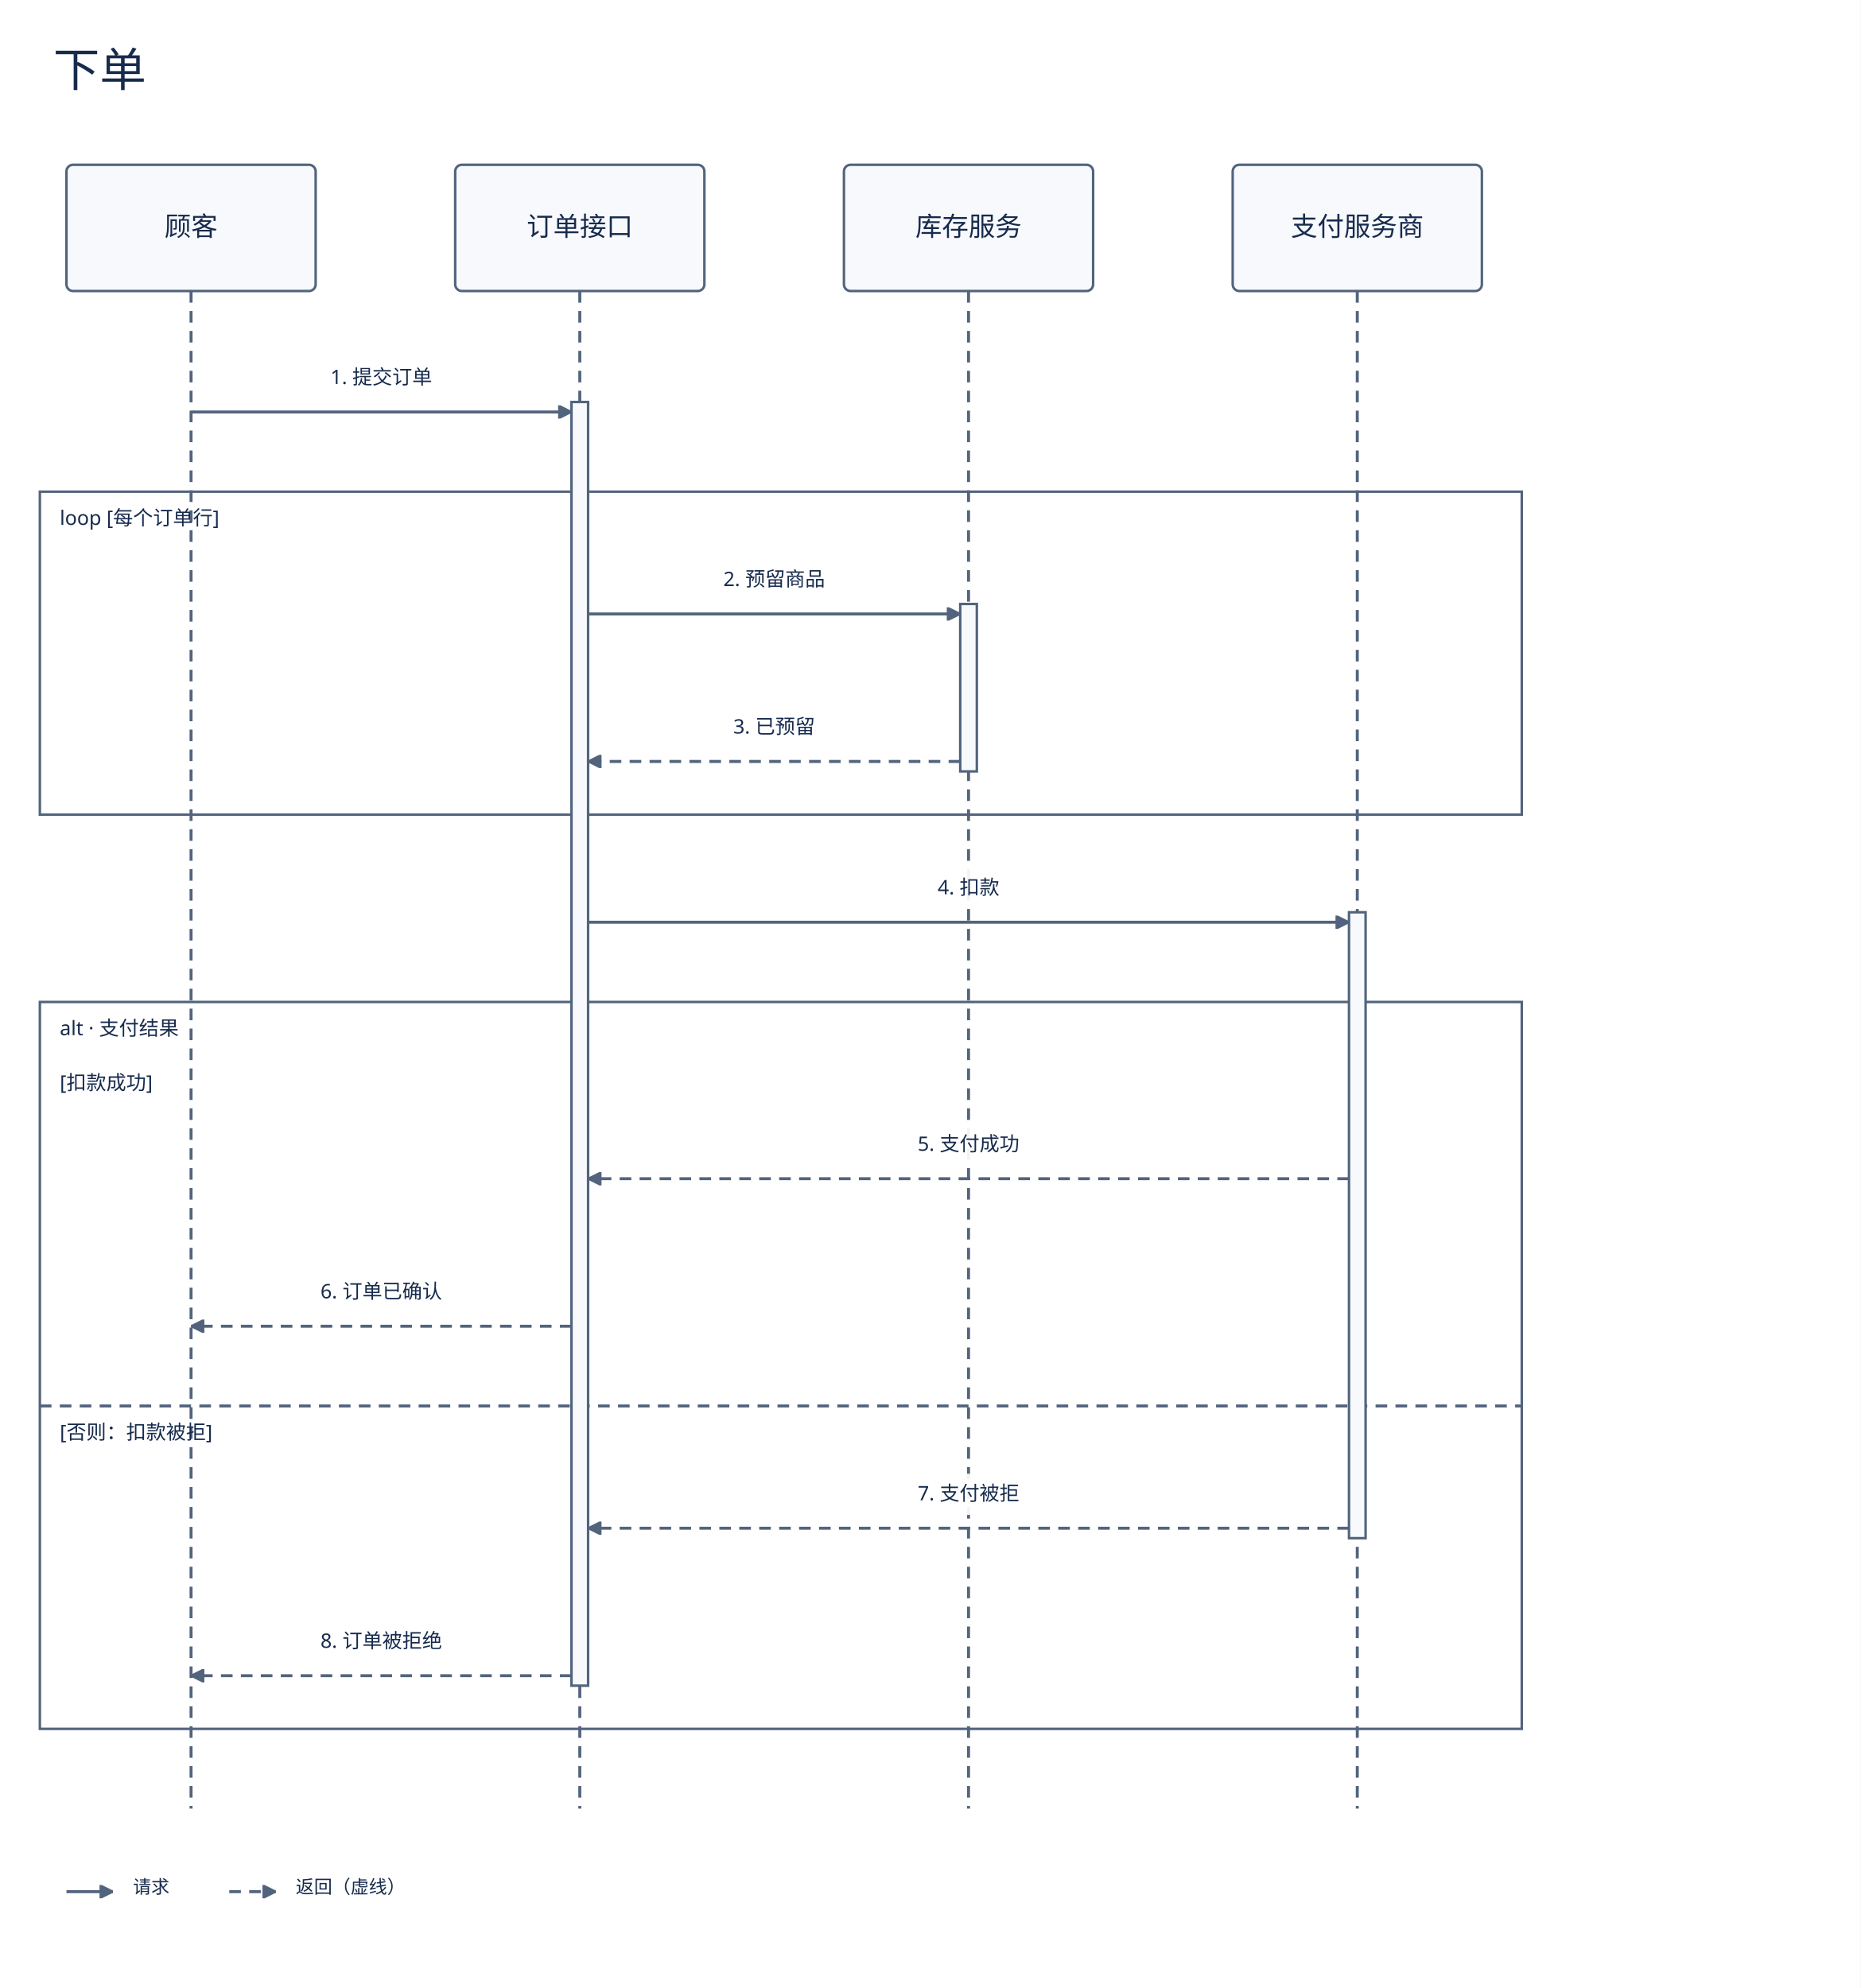
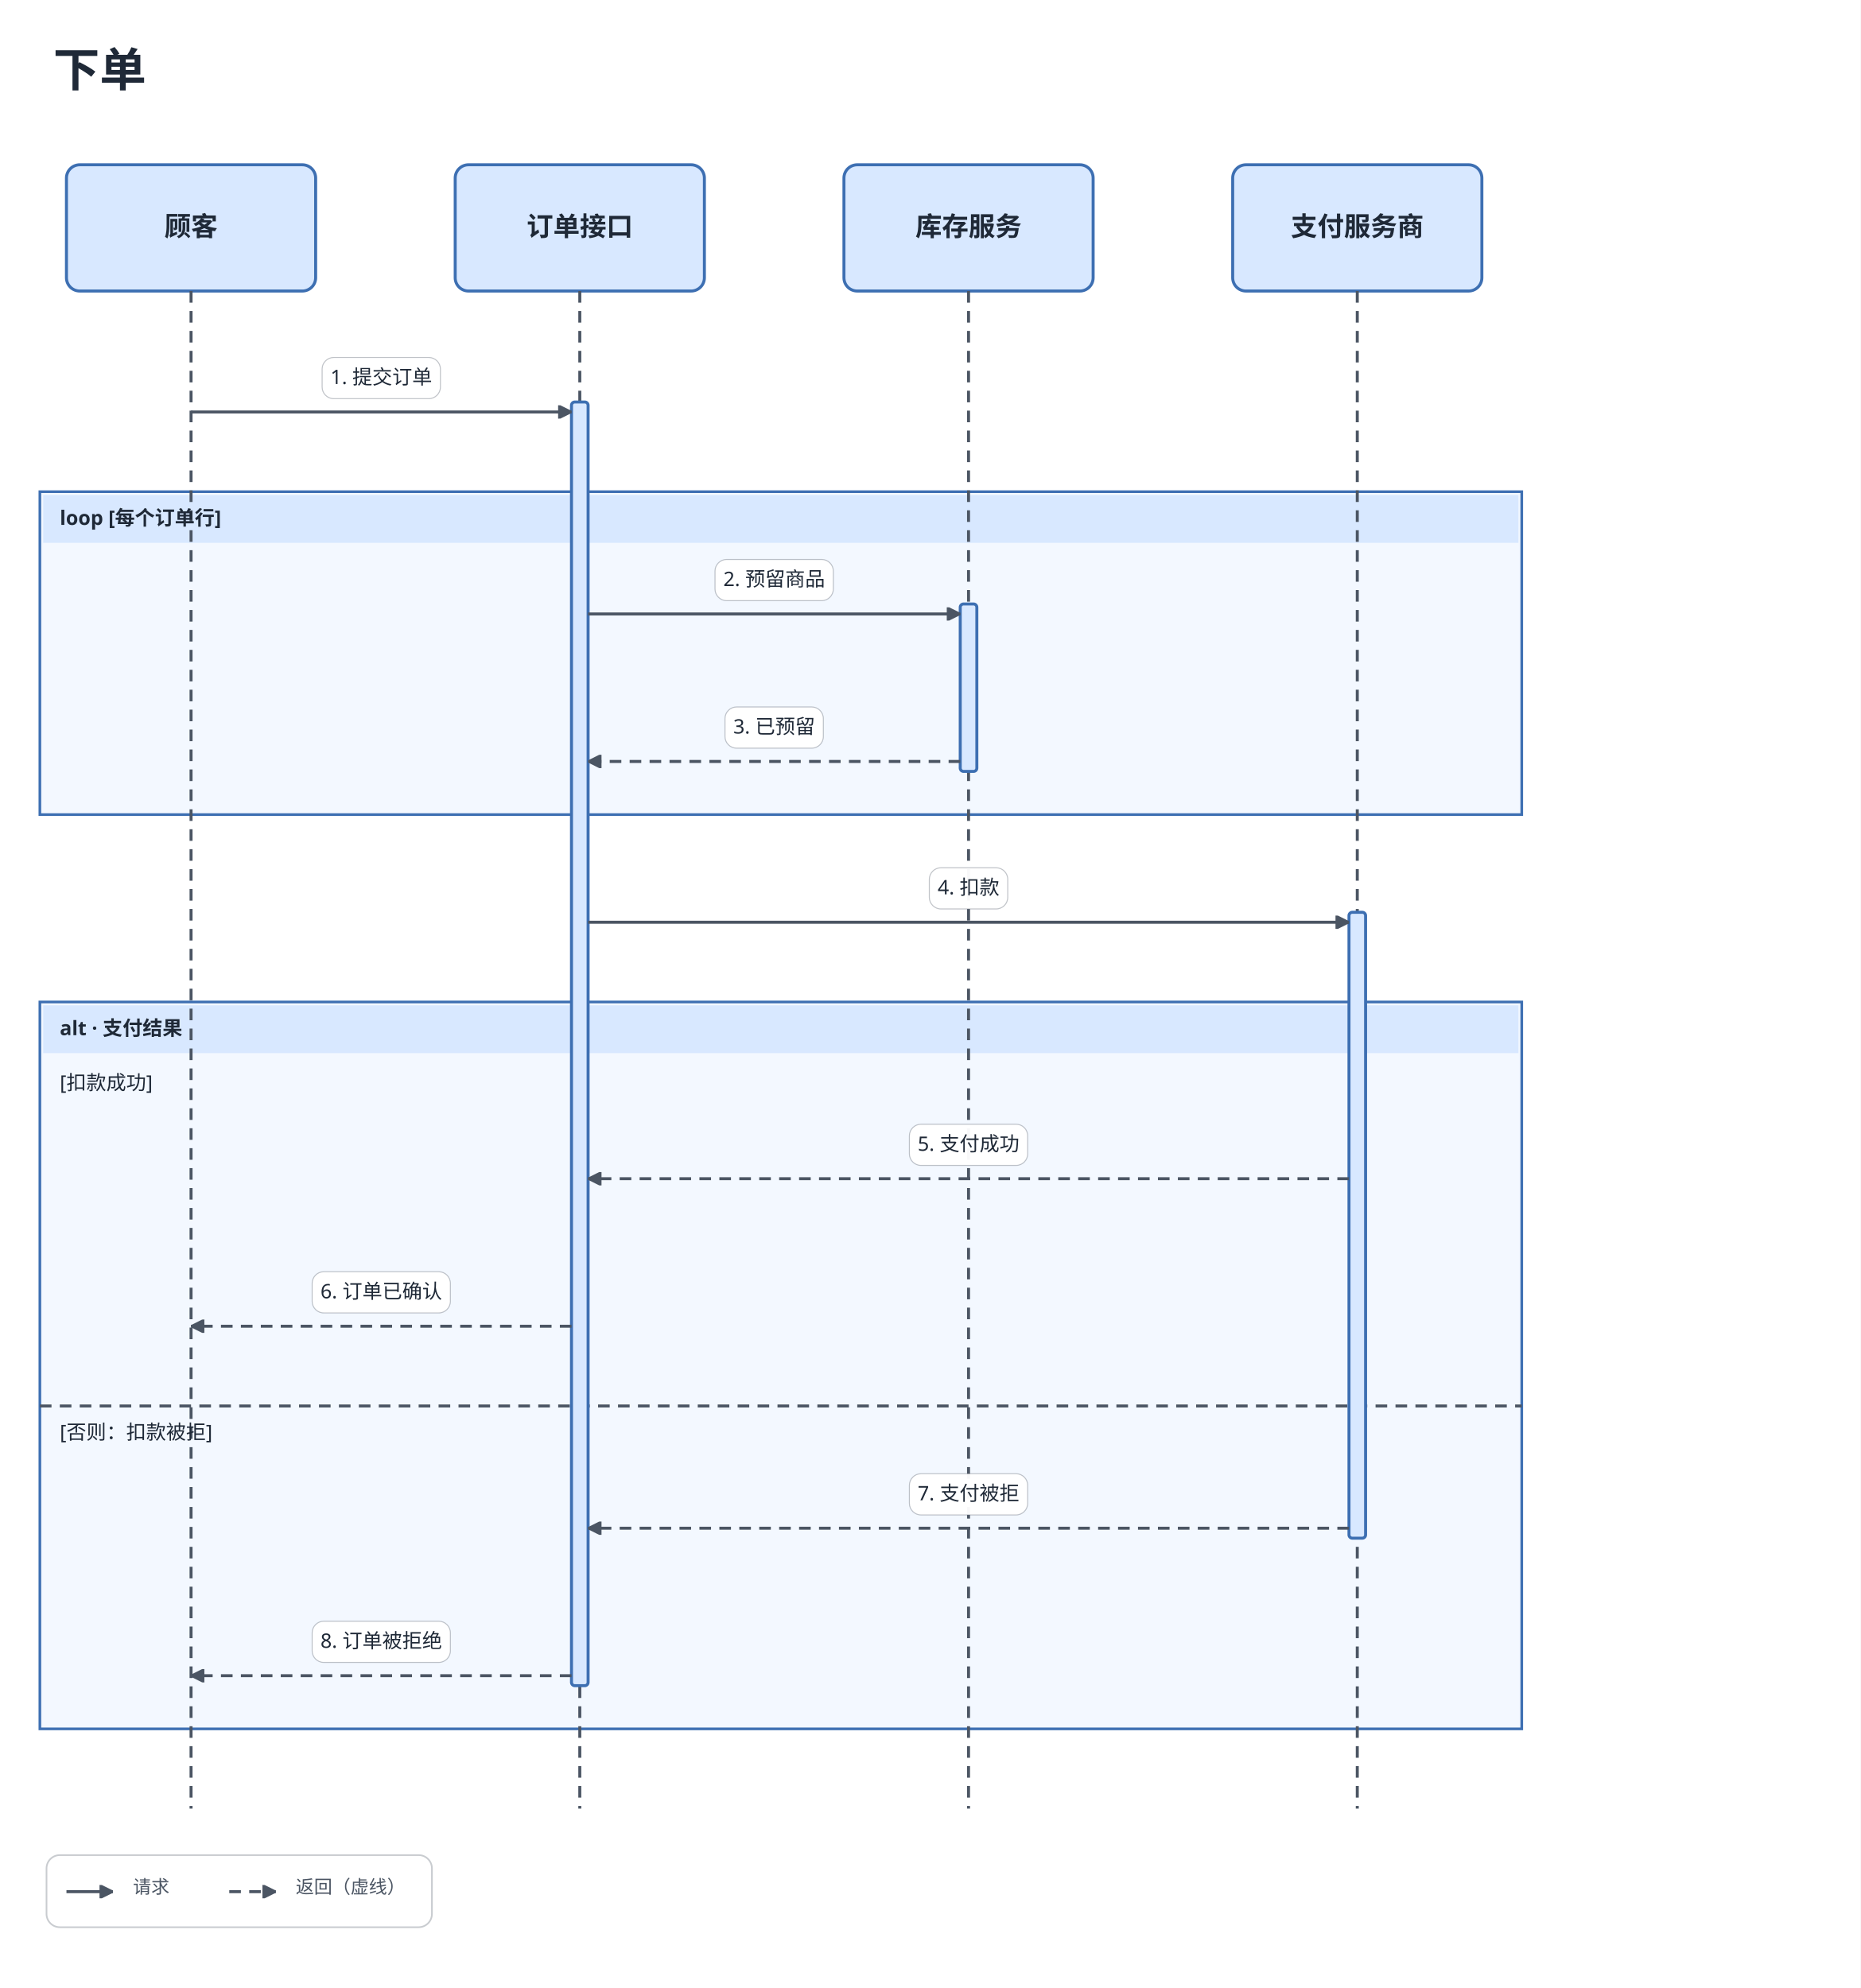
<svg xmlns="http://www.w3.org/2000/svg" viewBox="0 0 1120 1196.8" width="1120" height="1196.8" lang="zh" role="img" aria-labelledby="e1-zh-document-title e1-zh-document-desc" data-archatlas="0.1" data-measured-with="pillow">
  <defs>
    <marker id="e1-zh-marker-peer-arrow" viewBox="0 0 10 10" refX="10" refY="5" markerWidth="8" markerHeight="8" markerUnits="userSpaceOnUse" orient="auto-start-reverse">
-       <path d="M 0 0 L 10 5 L 0 10 Z" fill="#52647d" stroke="#52647d" stroke-width="1.5" />
+       <path d="M 0 0 L 10 5 L 0 10 Z" fill="#4B5563" stroke="#4B5563" stroke-width="1.5" />
    </marker>
    <marker id="e1-zh-marker-peer-circle" viewBox="0 0 10 10" refX="5" refY="5" markerWidth="8" markerHeight="8" markerUnits="userSpaceOnUse">
-       <circle cx="5" cy="5" r="3.5" fill="#ffffff" stroke="#52647d" stroke-width="1.5" />
+       <circle cx="5" cy="5" r="3.5" fill="#ffffff" stroke="#4B5563" stroke-width="1.5" />
    </marker>
  </defs>
  <rect width="1120" height="1196.8" fill="#ffffff" data-role="canvas" />
-   <rect id="e1-zh-shape-group-loop1" data-id="loop1" data-role="group" data-parent="" data-kind="frame" fill="#ffffff" stroke="#52647d" stroke-width="1.5" data-box="24 296 892 194.4" x="24" y="296" width="892" height="194.4" rx="0" />
-   <rect id="e1-zh-shape-group-alt1" data-id="alt1" data-role="group" data-parent="" data-kind="frame" fill="#ffffff" stroke="#52647d" stroke-width="1.5" data-box="24 603.2 892 437.6" x="24" y="603.2" width="892" height="437.6" rx="0" />
-   <rect id="e1-zh-shape-node-cust" data-id="cust" data-role="node" data-parent="" data-kind="lifeline" fill="#f7f9fc" stroke="#52647d" stroke-width="1.5" data-box="40 99.2 150 76" x="40" y="99.2" width="150" height="76" rx="4" />
-   <rect id="e1-zh-shape-node-api" data-id="api" data-role="node" data-parent="" data-kind="lifeline" fill="#f7f9fc" stroke="#52647d" stroke-width="1.5" data-box="274 99.2 150 76" x="274" y="99.2" width="150" height="76" rx="4" />
-   <rect id="e1-zh-shape-node-inv" data-id="inv" data-role="node" data-parent="" data-kind="lifeline" fill="#f7f9fc" stroke="#52647d" stroke-width="1.5" data-box="508 99.2 150 76" x="508" y="99.2" width="150" height="76" rx="4" />
-   <rect id="e1-zh-shape-node-pay" data-id="pay" data-role="node" data-parent="" data-kind="lifeline" fill="#f7f9fc" stroke="#52647d" stroke-width="1.5" data-box="742 99.2 150 76" x="742" y="99.2" width="150" height="76" rx="4" />
-   <polyline id="e1-zh-edge-cust-lifeline" data-id="cust-lifeline" data-role="edge" data-from="cust" data-to="cust" data-kind="lifeline" points="115,175.2 115,1088.8" fill="none" stroke="#52647d" stroke-width="1.8" stroke-linejoin="round" stroke-dasharray="7 5" />
-   <polyline id="e1-zh-edge-api-lifeline" data-id="api-lifeline" data-role="edge" data-from="api" data-to="api" data-kind="lifeline" points="349,175.2 349,1088.8" fill="none" stroke="#52647d" stroke-width="1.8" stroke-linejoin="round" stroke-dasharray="7 5" />
-   <polyline id="e1-zh-edge-inv-lifeline" data-id="inv-lifeline" data-role="edge" data-from="inv" data-to="inv" data-kind="lifeline" points="583,175.2 583,1088.8" fill="none" stroke="#52647d" stroke-width="1.8" stroke-linejoin="round" stroke-dasharray="7 5" />
-   <polyline id="e1-zh-edge-pay-lifeline" data-id="pay-lifeline" data-role="edge" data-from="pay" data-to="pay" data-kind="lifeline" points="817,175.2 817,1088.8" fill="none" stroke="#52647d" stroke-width="1.8" stroke-linejoin="round" stroke-dasharray="7 5" />
-   <polyline id="e1-zh-edge-alt1-guard-2-separator" data-id="alt1-guard-2-separator" data-role="frame-separator" data-from="" data-to="" data-kind="frame-separator" points="24,846.4 916,846.4" fill="none" stroke="#52647d" stroke-width="1.8" stroke-linejoin="round" stroke-dasharray="7 5" />
-   <rect id="e1-zh-shape-activation-__activation-1" data-id="__activation-1" data-role="activation" data-parent="api" data-kind="component" fill="#f7f9fc" stroke="#52647d" stroke-width="1.5" data-box="344 242 10 772.8" x="344" y="242" width="10" height="772.8" rx="0" />
-   <rect id="e1-zh-shape-activation-__activation-2" data-id="__activation-2" data-role="activation" data-parent="inv" data-kind="component" fill="#f7f9fc" stroke="#52647d" stroke-width="1.5" data-box="578 363.6 10 100.8" x="578" y="363.6" width="10" height="100.8" rx="0" />
-   <rect id="e1-zh-shape-activation-__activation-3" data-id="__activation-3" data-role="activation" data-parent="pay" data-kind="component" fill="#f7f9fc" stroke="#52647d" stroke-width="1.5" data-box="812 549.2 10 376.8" x="812" y="549.2" width="10" height="376.8" rx="0" />
-   <polyline id="e1-zh-edge-edge-1" data-id="edge-1" data-role="edge" data-from="cust" data-to="api" data-kind="call" points="115,248 344,248" fill="none" stroke="#52647d" stroke-width="1.8" stroke-linejoin="round" marker-end="url(#e1-zh-marker-peer-arrow)" />
-   <polyline id="e1-zh-edge-edge-2" data-id="edge-2" data-role="edge" data-from="api" data-to="inv" data-kind="call" points="354,369.6 578,369.6" fill="none" stroke="#52647d" stroke-width="1.8" stroke-linejoin="round" marker-end="url(#e1-zh-marker-peer-arrow)" />
-   <polyline id="e1-zh-edge-edge-3" data-id="edge-3" data-role="edge" data-from="inv" data-to="api" data-kind="call" points="578,458.4 354,458.4" fill="none" stroke="#52647d" stroke-width="1.8" stroke-linejoin="round" marker-end="url(#e1-zh-marker-peer-arrow)" stroke-dasharray="7 5" />
-   <polyline id="e1-zh-edge-edge-4" data-id="edge-4" data-role="edge" data-from="api" data-to="pay" data-kind="call" points="354,555.2 812,555.2" fill="none" stroke="#52647d" stroke-width="1.8" stroke-linejoin="round" marker-end="url(#e1-zh-marker-peer-arrow)" />
-   <polyline id="e1-zh-edge-edge-5" data-id="edge-5" data-role="edge" data-from="pay" data-to="api" data-kind="call" points="812,709.6 354,709.6" fill="none" stroke="#52647d" stroke-width="1.8" stroke-linejoin="round" marker-end="url(#e1-zh-marker-peer-arrow)" stroke-dasharray="7 5" />
-   <polyline id="e1-zh-edge-edge-6" data-id="edge-6" data-role="edge" data-from="api" data-to="cust" data-kind="call" points="344,798.4 115,798.4" fill="none" stroke="#52647d" stroke-width="1.8" stroke-linejoin="round" marker-end="url(#e1-zh-marker-peer-arrow)" stroke-dasharray="7 5" />
-   <polyline id="e1-zh-edge-edge-7" data-id="edge-7" data-role="edge" data-from="pay" data-to="api" data-kind="call" points="812,920 354,920" fill="none" stroke="#52647d" stroke-width="1.8" stroke-linejoin="round" marker-end="url(#e1-zh-marker-peer-arrow)" stroke-dasharray="7 5" />
-   <polyline id="e1-zh-edge-edge-8" data-id="edge-8" data-role="edge" data-from="api" data-to="cust" data-kind="call" points="344,1008.8 115,1008.8" fill="none" stroke="#52647d" stroke-width="1.8" stroke-linejoin="round" marker-end="url(#e1-zh-marker-peer-arrow)" stroke-dasharray="7 5" />
-   <polyline id="e1-zh-edge-legend-line-0" data-id="legend-line-0" data-role="edge" data-from="" data-to="" data-kind="legend" points="40,1138.8 68,1138.8" fill="none" stroke="#52647d" stroke-width="1.8" stroke-linejoin="round" marker-end="url(#e1-zh-marker-peer-arrow)" />
-   <polyline id="e1-zh-edge-legend-line-1" data-id="legend-line-1" data-role="edge" data-from="" data-to="" data-kind="legend" points="138,1138.8 166,1138.8" fill="none" stroke="#52647d" stroke-width="1.8" stroke-linejoin="round" marker-end="url(#e1-zh-marker-peer-arrow)" stroke-dasharray="7 5" />
-   <rect id="e1-zh-shape-label-bg-__edge-1-background" data-id="__edge-1-background" data-role="label-bg" data-parent="edge-1" x="193.898" y="215.2" width="71.203" height="24.8" fill="#ffffff" fill-opacity="0.92" rx="3" />
-   <rect id="e1-zh-shape-label-bg-__edge-2-background" data-id="__edge-2-background" data-role="label-bg" data-parent="edge-2" x="430.398" y="336.8" width="71.203" height="24.8" fill="#ffffff" fill-opacity="0.92" rx="3" />
-   <rect id="e1-zh-shape-label-bg-__edge-3-background" data-id="__edge-3-background" data-role="label-bg" data-parent="edge-3" x="436.398" y="425.6" width="59.203" height="24.8" fill="#ffffff" fill-opacity="0.92" rx="3" />
-   <rect id="e1-zh-shape-label-bg-__edge-4-background" data-id="__edge-4-background" data-role="label-bg" data-parent="edge-4" x="559.398" y="522.4" width="47.203" height="24.8" fill="#ffffff" fill-opacity="0.92" rx="3" />
-   <rect id="e1-zh-shape-label-bg-__edge-5-background" data-id="__edge-5-background" data-role="label-bg" data-parent="edge-5" x="547.398" y="676.8" width="71.203" height="24.8" fill="#ffffff" fill-opacity="0.92" rx="3" />
-   <rect id="e1-zh-shape-label-bg-__edge-6-background" data-id="__edge-6-background" data-role="label-bg" data-parent="edge-6" x="187.898" y="765.6" width="83.203" height="24.8" fill="#ffffff" fill-opacity="0.92" rx="3" />
-   <rect id="e1-zh-shape-label-bg-__edge-7-background" data-id="__edge-7-background" data-role="label-bg" data-parent="edge-7" x="547.398" y="887.2" width="71.203" height="24.8" fill="#ffffff" fill-opacity="0.92" rx="3" />
-   <rect id="e1-zh-shape-label-bg-__edge-8-background" data-id="__edge-8-background" data-role="label-bg" data-parent="edge-8" x="187.898" y="976" width="83.203" height="24.8" fill="#ffffff" fill-opacity="0.92" rx="3" />
-   <text id="e1-zh-text-title-figure-title" data-id="figure-title" data-role="title" data-owner="" x="32" y="52" data-source="下单" font-size="28" font-family="&quot;Noto Sans CJK SC&quot;, &quot;Source Han Sans SC&quot;, &quot;PingFang SC&quot;, &quot;Microsoft YaHei&quot;, &quot;WenQuanYi Zen Hei&quot;, &quot;Noto Sans&quot;, &quot;DejaVu Sans&quot;, &quot;Liberation Sans&quot;, sans-serif" text-anchor="start" fill="#172b4d" data-text-box="32 24 56 39.2">
+   <rect id="e1-zh-shape-group-loop1" data-id="loop1" data-role="group" data-parent="" data-kind="frame" data-shape="card" fill="#F3F8FF" stroke="#3D6FB2" stroke-width="1.6" data-box="24 296 892 194.4" x="24" y="296" width="892" height="194.4" rx="0" />
+   <rect data-role="header-band" data-parent="loop1" x="26" y="298" width="888" height="28.8" rx="0" fill="#D8E8FF" />
+   <rect id="e1-zh-shape-group-alt1" data-id="alt1" data-role="group" data-parent="" data-kind="frame" data-shape="card" fill="#F3F8FF" stroke="#3D6FB2" stroke-width="1.6" data-box="24 603.2 892 437.6" x="24" y="603.2" width="892" height="437.6" rx="0" />
+   <rect data-role="header-band" data-parent="alt1" x="26" y="605.2" width="888" height="28.8" rx="0" fill="#D8E8FF" />
+   <rect id="e1-zh-shape-node-cust" data-id="cust" data-role="node" data-parent="" data-kind="lifeline" data-shape="card" fill="#D8E8FF" stroke="#3D6FB2" stroke-width="1.8" data-box="40 99.2 150 76" x="40" y="99.2" width="150" height="76" rx="8" />
+   <rect id="e1-zh-shape-node-api" data-id="api" data-role="node" data-parent="" data-kind="lifeline" data-shape="card" fill="#D8E8FF" stroke="#3D6FB2" stroke-width="1.8" data-box="274 99.2 150 76" x="274" y="99.2" width="150" height="76" rx="8" />
+   <rect id="e1-zh-shape-node-inv" data-id="inv" data-role="node" data-parent="" data-kind="lifeline" data-shape="card" fill="#D8E8FF" stroke="#3D6FB2" stroke-width="1.8" data-box="508 99.2 150 76" x="508" y="99.2" width="150" height="76" rx="8" />
+   <rect id="e1-zh-shape-node-pay" data-id="pay" data-role="node" data-parent="" data-kind="lifeline" data-shape="card" fill="#D8E8FF" stroke="#3D6FB2" stroke-width="1.8" data-box="742 99.2 150 76" x="742" y="99.2" width="150" height="76" rx="8" />
+   <rect id="e1-zh-shape-legend-panel-__legend-panel" data-id="__legend-panel" data-role="legend-panel" data-parent="" data-kind="component" data-shape="card" fill="#ffffff" stroke="#4B5563" stroke-width="1" data-box="28 1116.8 232 43.4" stroke-opacity="0.3" x="28" y="1116.8" width="232" height="43.4" rx="8" />
+   <polyline id="e1-zh-edge-cust-lifeline" data-id="cust-lifeline" data-role="edge" data-from="cust" data-to="cust" data-kind="lifeline" points="115,175.2 115,1088.8" fill="none" stroke="#4B5563" stroke-width="1.8" stroke-linejoin="round" stroke-dasharray="7 5" />
+   <polyline id="e1-zh-edge-api-lifeline" data-id="api-lifeline" data-role="edge" data-from="api" data-to="api" data-kind="lifeline" points="349,175.2 349,1088.8" fill="none" stroke="#4B5563" stroke-width="1.8" stroke-linejoin="round" stroke-dasharray="7 5" />
+   <polyline id="e1-zh-edge-inv-lifeline" data-id="inv-lifeline" data-role="edge" data-from="inv" data-to="inv" data-kind="lifeline" points="583,175.2 583,1088.8" fill="none" stroke="#4B5563" stroke-width="1.8" stroke-linejoin="round" stroke-dasharray="7 5" />
+   <polyline id="e1-zh-edge-pay-lifeline" data-id="pay-lifeline" data-role="edge" data-from="pay" data-to="pay" data-kind="lifeline" points="817,175.2 817,1088.8" fill="none" stroke="#4B5563" stroke-width="1.8" stroke-linejoin="round" stroke-dasharray="7 5" />
+   <polyline id="e1-zh-edge-alt1-guard-2-separator" data-id="alt1-guard-2-separator" data-role="frame-separator" data-from="" data-to="" data-kind="frame-separator" points="24,846.4 916,846.4" fill="none" stroke="#4B5563" stroke-width="1.8" stroke-linejoin="round" stroke-dasharray="7 5" />
+   <rect id="e1-zh-shape-activation-__activation-1" data-id="__activation-1" data-role="activation" data-parent="api" data-kind="component" data-shape="card" fill="#D8E8FF" stroke="#3D6FB2" stroke-width="1.8" data-box="344 242 10 772.8" x="344" y="242" width="10" height="772.8" rx="2" />
+   <rect id="e1-zh-shape-activation-__activation-2" data-id="__activation-2" data-role="activation" data-parent="inv" data-kind="component" data-shape="card" fill="#D8E8FF" stroke="#3D6FB2" stroke-width="1.8" data-box="578 363.6 10 100.8" x="578" y="363.6" width="10" height="100.8" rx="2" />
+   <rect id="e1-zh-shape-activation-__activation-3" data-id="__activation-3" data-role="activation" data-parent="pay" data-kind="component" data-shape="card" fill="#D8E8FF" stroke="#3D6FB2" stroke-width="1.8" data-box="812 549.2 10 376.8" x="812" y="549.2" width="10" height="376.8" rx="2" />
+   <polyline id="e1-zh-edge-edge-1" data-id="edge-1" data-role="edge" data-from="cust" data-to="api" data-kind="call" points="115,248 344,248" fill="none" stroke="#4B5563" stroke-width="1.8" stroke-linejoin="round" marker-end="url(#e1-zh-marker-peer-arrow)" />
+   <polyline id="e1-zh-edge-edge-2" data-id="edge-2" data-role="edge" data-from="api" data-to="inv" data-kind="call" points="354,369.6 578,369.6" fill="none" stroke="#4B5563" stroke-width="1.8" stroke-linejoin="round" marker-end="url(#e1-zh-marker-peer-arrow)" />
+   <polyline id="e1-zh-edge-edge-3" data-id="edge-3" data-role="edge" data-from="inv" data-to="api" data-kind="call" points="578,458.4 354,458.4" fill="none" stroke="#4B5563" stroke-width="1.8" stroke-linejoin="round" marker-end="url(#e1-zh-marker-peer-arrow)" stroke-dasharray="7 5" />
+   <polyline id="e1-zh-edge-edge-4" data-id="edge-4" data-role="edge" data-from="api" data-to="pay" data-kind="call" points="354,555.2 812,555.2" fill="none" stroke="#4B5563" stroke-width="1.8" stroke-linejoin="round" marker-end="url(#e1-zh-marker-peer-arrow)" />
+   <polyline id="e1-zh-edge-edge-5" data-id="edge-5" data-role="edge" data-from="pay" data-to="api" data-kind="call" points="812,709.6 354,709.6" fill="none" stroke="#4B5563" stroke-width="1.8" stroke-linejoin="round" marker-end="url(#e1-zh-marker-peer-arrow)" stroke-dasharray="7 5" />
+   <polyline id="e1-zh-edge-edge-6" data-id="edge-6" data-role="edge" data-from="api" data-to="cust" data-kind="call" points="344,798.4 115,798.4" fill="none" stroke="#4B5563" stroke-width="1.8" stroke-linejoin="round" marker-end="url(#e1-zh-marker-peer-arrow)" stroke-dasharray="7 5" />
+   <polyline id="e1-zh-edge-edge-7" data-id="edge-7" data-role="edge" data-from="pay" data-to="api" data-kind="call" points="812,920 354,920" fill="none" stroke="#4B5563" stroke-width="1.8" stroke-linejoin="round" marker-end="url(#e1-zh-marker-peer-arrow)" stroke-dasharray="7 5" />
+   <polyline id="e1-zh-edge-edge-8" data-id="edge-8" data-role="edge" data-from="api" data-to="cust" data-kind="call" points="344,1008.8 115,1008.8" fill="none" stroke="#4B5563" stroke-width="1.8" stroke-linejoin="round" marker-end="url(#e1-zh-marker-peer-arrow)" stroke-dasharray="7 5" />
+   <polyline id="e1-zh-edge-legend-line-0" data-id="legend-line-0" data-role="edge" data-from="" data-to="" data-kind="legend" points="40,1138.8 68,1138.8" fill="none" stroke="#4B5563" stroke-width="1.8" stroke-linejoin="round" marker-end="url(#e1-zh-marker-peer-arrow)" />
+   <polyline id="e1-zh-edge-legend-line-1" data-id="legend-line-1" data-role="edge" data-from="" data-to="" data-kind="legend" points="138,1138.8 166,1138.8" fill="none" stroke="#4B5563" stroke-width="1.8" stroke-linejoin="round" marker-end="url(#e1-zh-marker-peer-arrow)" stroke-dasharray="7 5" />
+   <rect id="e1-zh-shape-label-bg-__edge-1-background" data-id="__edge-1-background" data-role="label-bg" data-parent="edge-1" x="193.898" y="215.2" width="71.203" height="24.8" fill="#ffffff" fill-opacity="0.96" rx="7" stroke="#4B5563" stroke-opacity="0.35" stroke-width="0.6" />
+   <rect id="e1-zh-shape-label-bg-__edge-2-background" data-id="__edge-2-background" data-role="label-bg" data-parent="edge-2" x="430.398" y="336.8" width="71.203" height="24.8" fill="#ffffff" fill-opacity="0.96" rx="7" stroke="#4B5563" stroke-opacity="0.35" stroke-width="0.6" />
+   <rect id="e1-zh-shape-label-bg-__edge-3-background" data-id="__edge-3-background" data-role="label-bg" data-parent="edge-3" x="436.398" y="425.6" width="59.203" height="24.8" fill="#ffffff" fill-opacity="0.96" rx="7" stroke="#4B5563" stroke-opacity="0.35" stroke-width="0.6" />
+   <rect id="e1-zh-shape-label-bg-__edge-4-background" data-id="__edge-4-background" data-role="label-bg" data-parent="edge-4" x="559.398" y="522.4" width="47.203" height="24.8" fill="#ffffff" fill-opacity="0.96" rx="7" stroke="#4B5563" stroke-opacity="0.35" stroke-width="0.6" />
+   <rect id="e1-zh-shape-label-bg-__edge-5-background" data-id="__edge-5-background" data-role="label-bg" data-parent="edge-5" x="547.398" y="676.8" width="71.203" height="24.8" fill="#ffffff" fill-opacity="0.96" rx="7" stroke="#4B5563" stroke-opacity="0.35" stroke-width="0.6" />
+   <rect id="e1-zh-shape-label-bg-__edge-6-background" data-id="__edge-6-background" data-role="label-bg" data-parent="edge-6" x="187.898" y="765.6" width="83.203" height="24.8" fill="#ffffff" fill-opacity="0.96" rx="7" stroke="#4B5563" stroke-opacity="0.35" stroke-width="0.6" />
+   <rect id="e1-zh-shape-label-bg-__edge-7-background" data-id="__edge-7-background" data-role="label-bg" data-parent="edge-7" x="547.398" y="887.2" width="71.203" height="24.8" fill="#ffffff" fill-opacity="0.96" rx="7" stroke="#4B5563" stroke-opacity="0.35" stroke-width="0.6" />
+   <rect id="e1-zh-shape-label-bg-__edge-8-background" data-id="__edge-8-background" data-role="label-bg" data-parent="edge-8" x="187.898" y="976" width="83.203" height="24.8" fill="#ffffff" fill-opacity="0.96" rx="7" stroke="#4B5563" stroke-opacity="0.35" stroke-width="0.6" />
+   <text id="e1-zh-text-title-figure-title" data-id="figure-title" data-role="title" data-owner="" x="32" y="52" data-source="下单" font-size="28" font-family="&quot;Noto Sans CJK SC&quot;, &quot;Source Han Sans SC&quot;, &quot;PingFang SC&quot;, &quot;Microsoft YaHei&quot;, &quot;WenQuanYi Zen Hei&quot;, &quot;Noto Sans&quot;, &quot;DejaVu Sans&quot;, &quot;Liberation Sans&quot;, sans-serif" font-weight="700" text-anchor="start" fill="#1F2937" data-text-box="32 24 56 39.2">
    <tspan x="32" y="52">
      <tspan font-family="Noto Sans CJK SC" x="32">下单</tspan>
    </tspan>
  </text>
-   <text id="e1-zh-text-name-cust-name" data-id="cust-name" data-role="name" data-owner="cust" x="115" y="142" data-source="顾客" font-size="16" font-family="&quot;Noto Sans CJK SC&quot;, &quot;Source Han Sans SC&quot;, &quot;PingFang SC&quot;, &quot;Microsoft YaHei&quot;, &quot;WenQuanYi Zen Hei&quot;, &quot;Noto Sans&quot;, &quot;DejaVu Sans&quot;, &quot;Liberation Sans&quot;, sans-serif" text-anchor="start" fill="#172b4d" data-text-box="99 126 32 22.4">
+   <text id="e1-zh-text-name-cust-name" data-id="cust-name" data-role="name" data-owner="cust" x="115" y="142" data-source="顾客" font-size="16" font-family="&quot;Noto Sans CJK SC&quot;, &quot;Source Han Sans SC&quot;, &quot;PingFang SC&quot;, &quot;Microsoft YaHei&quot;, &quot;WenQuanYi Zen Hei&quot;, &quot;Noto Sans&quot;, &quot;DejaVu Sans&quot;, &quot;Liberation Sans&quot;, sans-serif" font-weight="700" text-anchor="start" fill="#1F2937" data-text-box="99 126 32 22.4">
    <tspan x="99" y="142">
      <tspan font-family="Noto Sans CJK SC" x="99">顾客</tspan>
    </tspan>
  </text>
-   <text id="e1-zh-text-name-api-name" data-id="api-name" data-role="name" data-owner="api" x="349" y="142" data-source="订单接口" font-size="16" font-family="&quot;Noto Sans CJK SC&quot;, &quot;Source Han Sans SC&quot;, &quot;PingFang SC&quot;, &quot;Microsoft YaHei&quot;, &quot;WenQuanYi Zen Hei&quot;, &quot;Noto Sans&quot;, &quot;DejaVu Sans&quot;, &quot;Liberation Sans&quot;, sans-serif" text-anchor="start" fill="#172b4d" data-text-box="317 126 64 22.4">
+   <text id="e1-zh-text-name-api-name" data-id="api-name" data-role="name" data-owner="api" x="349" y="142" data-source="订单接口" font-size="16" font-family="&quot;Noto Sans CJK SC&quot;, &quot;Source Han Sans SC&quot;, &quot;PingFang SC&quot;, &quot;Microsoft YaHei&quot;, &quot;WenQuanYi Zen Hei&quot;, &quot;Noto Sans&quot;, &quot;DejaVu Sans&quot;, &quot;Liberation Sans&quot;, sans-serif" font-weight="700" text-anchor="start" fill="#1F2937" data-text-box="317 126 64 22.4">
    <tspan x="317" y="142">
      <tspan font-family="Noto Sans CJK SC" x="317">订单接口</tspan>
    </tspan>
  </text>
-   <text id="e1-zh-text-name-inv-name" data-id="inv-name" data-role="name" data-owner="inv" x="583" y="142" data-source="库存服务" font-size="16" font-family="&quot;Noto Sans CJK SC&quot;, &quot;Source Han Sans SC&quot;, &quot;PingFang SC&quot;, &quot;Microsoft YaHei&quot;, &quot;WenQuanYi Zen Hei&quot;, &quot;Noto Sans&quot;, &quot;DejaVu Sans&quot;, &quot;Liberation Sans&quot;, sans-serif" text-anchor="start" fill="#172b4d" data-text-box="551 126 64 22.4">
+   <text id="e1-zh-text-name-inv-name" data-id="inv-name" data-role="name" data-owner="inv" x="583" y="142" data-source="库存服务" font-size="16" font-family="&quot;Noto Sans CJK SC&quot;, &quot;Source Han Sans SC&quot;, &quot;PingFang SC&quot;, &quot;Microsoft YaHei&quot;, &quot;WenQuanYi Zen Hei&quot;, &quot;Noto Sans&quot;, &quot;DejaVu Sans&quot;, &quot;Liberation Sans&quot;, sans-serif" font-weight="700" text-anchor="start" fill="#1F2937" data-text-box="551 126 64 22.4">
    <tspan x="551" y="142">
      <tspan font-family="Noto Sans CJK SC" x="551">库存服务</tspan>
    </tspan>
  </text>
-   <text id="e1-zh-text-name-pay-name" data-id="pay-name" data-role="name" data-owner="pay" x="817" y="142" data-source="支付服务商" font-size="16" font-family="&quot;Noto Sans CJK SC&quot;, &quot;Source Han Sans SC&quot;, &quot;PingFang SC&quot;, &quot;Microsoft YaHei&quot;, &quot;WenQuanYi Zen Hei&quot;, &quot;Noto Sans&quot;, &quot;DejaVu Sans&quot;, &quot;Liberation Sans&quot;, sans-serif" text-anchor="start" fill="#172b4d" data-text-box="777 126 80 22.4">
+   <text id="e1-zh-text-name-pay-name" data-id="pay-name" data-role="name" data-owner="pay" x="817" y="142" data-source="支付服务商" font-size="16" font-family="&quot;Noto Sans CJK SC&quot;, &quot;Source Han Sans SC&quot;, &quot;PingFang SC&quot;, &quot;Microsoft YaHei&quot;, &quot;WenQuanYi Zen Hei&quot;, &quot;Noto Sans&quot;, &quot;DejaVu Sans&quot;, &quot;Liberation Sans&quot;, sans-serif" font-weight="700" text-anchor="start" fill="#1F2937" data-text-box="777 126 80 22.4">
    <tspan x="777" y="142">
      <tspan font-family="Noto Sans CJK SC" x="777">支付服务商</tspan>
    </tspan>
  </text>
-   <text id="e1-zh-text-group-title-loop1-title" data-id="loop1-title" data-role="group-title" data-owner="loop1" x="36" y="316" data-source="loop [每个订单行]" font-size="12" font-family="&quot;Noto Sans CJK SC&quot;, &quot;Source Han Sans SC&quot;, &quot;PingFang SC&quot;, &quot;Microsoft YaHei&quot;, &quot;WenQuanYi Zen Hei&quot;, &quot;Noto Sans&quot;, &quot;DejaVu Sans&quot;, &quot;Liberation Sans&quot;, sans-serif" text-anchor="start" fill="#172b4d" data-text-box="36 304 96.031 16.8">
+   <text id="e1-zh-text-group-title-loop1-title" data-id="loop1-title" data-role="group-title" data-owner="loop1" x="36" y="316" data-source="loop [每个订单行]" font-size="12" font-family="&quot;Noto Sans CJK SC&quot;, &quot;Source Han Sans SC&quot;, &quot;PingFang SC&quot;, &quot;Microsoft YaHei&quot;, &quot;WenQuanYi Zen Hei&quot;, &quot;Noto Sans&quot;, &quot;DejaVu Sans&quot;, &quot;Liberation Sans&quot;, sans-serif" font-weight="700" text-anchor="start" fill="#1F2937" data-text-box="36 304 97.156 16.8">
    <tspan x="36" y="316">
      <tspan font-family="Noto Sans" x="36">loop</tspan>
-       <tspan font-family="Noto Sans" x="61"> </tspan>
-       <tspan font-family="Noto Sans" x="64.125">[</tspan>
-       <tspan font-family="Noto Sans CJK SC" x="68.078">每个订单行</tspan>
-       <tspan font-family="Noto Sans" x="128.078">]</tspan>
+       <tspan font-family="Noto Sans" x="62.094"> </tspan>
+       <tspan font-family="Noto Sans" x="65.219">[</tspan>
+       <tspan font-family="Noto Sans CJK SC" x="69.188">每个订单行</tspan>
+       <tspan font-family="Noto Sans" x="129.188">]</tspan>
    </tspan>
  </text>
-   <text id="e1-zh-text-group-title-alt1-title" data-id="alt1-title" data-role="group-title" data-owner="alt1" x="36" y="623.2" data-source="alt · 支付结果" font-size="12" font-family="&quot;Noto Sans CJK SC&quot;, &quot;Source Han Sans SC&quot;, &quot;PingFang SC&quot;, &quot;Microsoft YaHei&quot;, &quot;WenQuanYi Zen Hei&quot;, &quot;Noto Sans&quot;, &quot;DejaVu Sans&quot;, &quot;Liberation Sans&quot;, sans-serif" text-anchor="start" fill="#172b4d" data-text-box="36 611.2 71.625 16.8">
+   <text id="e1-zh-text-group-title-alt1-title" data-id="alt1-title" data-role="group-title" data-owner="alt1" x="36" y="623.2" data-source="alt · 支付结果" font-size="12" font-family="&quot;Noto Sans CJK SC&quot;, &quot;Source Han Sans SC&quot;, &quot;PingFang SC&quot;, &quot;Microsoft YaHei&quot;, &quot;WenQuanYi Zen Hei&quot;, &quot;Noto Sans&quot;, &quot;DejaVu Sans&quot;, &quot;Liberation Sans&quot;, sans-serif" font-weight="700" text-anchor="start" fill="#1F2937" data-text-box="36 611.2 73.781 16.8">
    <tspan x="36" y="623.2">
      <tspan font-family="Noto Sans" x="36">alt</tspan>
-       <tspan font-family="Noto Sans" x="50.156"> </tspan>
-       <tspan font-family="Noto Sans" x="53.281">·</tspan>
-       <tspan font-family="Noto Sans" x="56.5"> </tspan>
-       <tspan font-family="Noto Sans CJK SC" x="59.625">支付结果</tspan>
+       <tspan font-family="Noto Sans" x="52.109"> </tspan>
+       <tspan font-family="Noto Sans" x="55.234">·</tspan>
+       <tspan font-family="Noto Sans" x="58.656"> </tspan>
+       <tspan font-family="Noto Sans CJK SC" x="61.781">支付结果</tspan>
    </tspan>
  </text>
-   <text id="e1-zh-text-operand-guard-alt1-guard-1" data-id="alt1-guard-1" data-role="operand-guard" data-owner="alt1" x="36" y="656" data-source="[扣款成功]" font-size="12" font-family="&quot;Noto Sans CJK SC&quot;, &quot;Source Han Sans SC&quot;, &quot;PingFang SC&quot;, &quot;Microsoft YaHei&quot;, &quot;WenQuanYi Zen Hei&quot;, &quot;Noto Sans&quot;, &quot;DejaVu Sans&quot;, &quot;Liberation Sans&quot;, sans-serif" text-anchor="start" fill="#172b4d" data-text-box="36 644 55.906 16.8">
+   <text id="e1-zh-text-operand-guard-alt1-guard-1" data-id="alt1-guard-1" data-role="operand-guard" data-owner="alt1" x="36" y="656" data-source="[扣款成功]" font-size="12" font-family="&quot;Noto Sans CJK SC&quot;, &quot;Source Han Sans SC&quot;, &quot;PingFang SC&quot;, &quot;Microsoft YaHei&quot;, &quot;WenQuanYi Zen Hei&quot;, &quot;Noto Sans&quot;, &quot;DejaVu Sans&quot;, &quot;Liberation Sans&quot;, sans-serif" font-weight="400" text-anchor="start" fill="#1F2937" data-text-box="36 644 55.906 16.8">
    <tspan x="36" y="656">
      <tspan font-family="Noto Sans" x="36">[</tspan>
      <tspan font-family="Noto Sans CJK SC" x="39.953">扣款成功</tspan>
      <tspan font-family="Noto Sans" x="87.953">]</tspan>
    </tspan>
  </text>
-   <text id="e1-zh-text-operand-guard-alt1-guard-2" data-id="alt1-guard-2" data-role="operand-guard" data-owner="alt1" x="36" y="866.4" data-source="[否则：扣款被拒]" font-size="12" font-family="&quot;Noto Sans CJK SC&quot;, &quot;Source Han Sans SC&quot;, &quot;PingFang SC&quot;, &quot;Microsoft YaHei&quot;, &quot;WenQuanYi Zen Hei&quot;, &quot;Noto Sans&quot;, &quot;DejaVu Sans&quot;, &quot;Liberation Sans&quot;, sans-serif" text-anchor="start" fill="#172b4d" data-text-box="36 854.4 91.906 16.8">
+   <text id="e1-zh-text-operand-guard-alt1-guard-2" data-id="alt1-guard-2" data-role="operand-guard" data-owner="alt1" x="36" y="866.4" data-source="[否则：扣款被拒]" font-size="12" font-family="&quot;Noto Sans CJK SC&quot;, &quot;Source Han Sans SC&quot;, &quot;PingFang SC&quot;, &quot;Microsoft YaHei&quot;, &quot;WenQuanYi Zen Hei&quot;, &quot;Noto Sans&quot;, &quot;DejaVu Sans&quot;, &quot;Liberation Sans&quot;, sans-serif" font-weight="400" text-anchor="start" fill="#1F2937" data-text-box="36 854.4 91.906 16.8">
    <tspan x="36" y="866.4">
      <tspan font-family="Noto Sans" x="36">[</tspan>
      <tspan font-family="Noto Sans CJK SC" x="39.953">否则：扣款被拒</tspan>
      <tspan font-family="Noto Sans" x="123.953">]</tspan>
    </tspan>
  </text>
-   <text id="e1-zh-text-edge-label-edge-1-label" data-id="edge-1-label" data-role="edge-label" data-owner="edge-1" x="229.5" y="231.2" data-source="1. 提交订单" font-size="12" font-family="&quot;Noto Sans CJK SC&quot;, &quot;Source Han Sans SC&quot;, &quot;PingFang SC&quot;, &quot;Microsoft YaHei&quot;, &quot;WenQuanYi Zen Hei&quot;, &quot;Noto Sans&quot;, &quot;DejaVu Sans&quot;, &quot;Liberation Sans&quot;, sans-serif" text-anchor="start" fill="#172b4d" data-text-box="198.898 219.2 61.203 16.8">
+   <text id="e1-zh-text-edge-label-edge-1-label" data-id="edge-1-label" data-role="edge-label" data-owner="edge-1" x="229.5" y="231.2" data-source="1. 提交订单" font-size="12" font-family="&quot;Noto Sans CJK SC&quot;, &quot;Source Han Sans SC&quot;, &quot;PingFang SC&quot;, &quot;Microsoft YaHei&quot;, &quot;WenQuanYi Zen Hei&quot;, &quot;Noto Sans&quot;, &quot;DejaVu Sans&quot;, &quot;Liberation Sans&quot;, sans-serif" font-weight="400" text-anchor="start" fill="#1F2937" data-text-box="198.898 219.2 61.203 16.8">
    <tspan x="198.898" y="231.2">
      <tspan font-family="Noto Sans" x="198.898">1.</tspan>
      <tspan font-family="Noto Sans" x="208.977"> </tspan>
      <tspan font-family="Noto Sans CJK SC" x="212.102">提交订单</tspan>
    </tspan>
  </text>
-   <text id="e1-zh-text-edge-label-edge-2-label" data-id="edge-2-label" data-role="edge-label" data-owner="edge-2" x="466" y="352.8" data-source="2. 预留商品" font-size="12" font-family="&quot;Noto Sans CJK SC&quot;, &quot;Source Han Sans SC&quot;, &quot;PingFang SC&quot;, &quot;Microsoft YaHei&quot;, &quot;WenQuanYi Zen Hei&quot;, &quot;Noto Sans&quot;, &quot;DejaVu Sans&quot;, &quot;Liberation Sans&quot;, sans-serif" text-anchor="start" fill="#172b4d" data-text-box="435.398 340.8 61.203 16.8">
+   <text id="e1-zh-text-edge-label-edge-2-label" data-id="edge-2-label" data-role="edge-label" data-owner="edge-2" x="466" y="352.8" data-source="2. 预留商品" font-size="12" font-family="&quot;Noto Sans CJK SC&quot;, &quot;Source Han Sans SC&quot;, &quot;PingFang SC&quot;, &quot;Microsoft YaHei&quot;, &quot;WenQuanYi Zen Hei&quot;, &quot;Noto Sans&quot;, &quot;DejaVu Sans&quot;, &quot;Liberation Sans&quot;, sans-serif" font-weight="400" text-anchor="start" fill="#1F2937" data-text-box="435.398 340.8 61.203 16.8">
    <tspan x="435.398" y="352.8">
      <tspan font-family="Noto Sans" x="435.398">2.</tspan>
      <tspan font-family="Noto Sans" x="445.477"> </tspan>
      <tspan font-family="Noto Sans CJK SC" x="448.602">预留商品</tspan>
    </tspan>
  </text>
-   <text id="e1-zh-text-edge-label-edge-3-label" data-id="edge-3-label" data-role="edge-label" data-owner="edge-3" x="466" y="441.6" data-source="3. 已预留" font-size="12" font-family="&quot;Noto Sans CJK SC&quot;, &quot;Source Han Sans SC&quot;, &quot;PingFang SC&quot;, &quot;Microsoft YaHei&quot;, &quot;WenQuanYi Zen Hei&quot;, &quot;Noto Sans&quot;, &quot;DejaVu Sans&quot;, &quot;Liberation Sans&quot;, sans-serif" text-anchor="start" fill="#172b4d" data-text-box="441.398 429.6 49.203 16.8">
+   <text id="e1-zh-text-edge-label-edge-3-label" data-id="edge-3-label" data-role="edge-label" data-owner="edge-3" x="466" y="441.6" data-source="3. 已预留" font-size="12" font-family="&quot;Noto Sans CJK SC&quot;, &quot;Source Han Sans SC&quot;, &quot;PingFang SC&quot;, &quot;Microsoft YaHei&quot;, &quot;WenQuanYi Zen Hei&quot;, &quot;Noto Sans&quot;, &quot;DejaVu Sans&quot;, &quot;Liberation Sans&quot;, sans-serif" font-weight="400" text-anchor="start" fill="#1F2937" data-text-box="441.398 429.6 49.203 16.8">
    <tspan x="441.398" y="441.6">
      <tspan font-family="Noto Sans" x="441.398">3.</tspan>
      <tspan font-family="Noto Sans" x="451.477"> </tspan>
      <tspan font-family="Noto Sans CJK SC" x="454.602">已预留</tspan>
    </tspan>
  </text>
-   <text id="e1-zh-text-edge-label-edge-4-label" data-id="edge-4-label" data-role="edge-label" data-owner="edge-4" x="583" y="538.4" data-source="4. 扣款" font-size="12" font-family="&quot;Noto Sans CJK SC&quot;, &quot;Source Han Sans SC&quot;, &quot;PingFang SC&quot;, &quot;Microsoft YaHei&quot;, &quot;WenQuanYi Zen Hei&quot;, &quot;Noto Sans&quot;, &quot;DejaVu Sans&quot;, &quot;Liberation Sans&quot;, sans-serif" text-anchor="start" fill="#172b4d" data-text-box="564.398 526.4 37.203 16.8">
+   <text id="e1-zh-text-edge-label-edge-4-label" data-id="edge-4-label" data-role="edge-label" data-owner="edge-4" x="583" y="538.4" data-source="4. 扣款" font-size="12" font-family="&quot;Noto Sans CJK SC&quot;, &quot;Source Han Sans SC&quot;, &quot;PingFang SC&quot;, &quot;Microsoft YaHei&quot;, &quot;WenQuanYi Zen Hei&quot;, &quot;Noto Sans&quot;, &quot;DejaVu Sans&quot;, &quot;Liberation Sans&quot;, sans-serif" font-weight="400" text-anchor="start" fill="#1F2937" data-text-box="564.398 526.4 37.203 16.8">
    <tspan x="564.398" y="538.4">
      <tspan font-family="Noto Sans" x="564.398">4.</tspan>
      <tspan font-family="Noto Sans" x="574.477"> </tspan>
      <tspan font-family="Noto Sans CJK SC" x="577.602">扣款</tspan>
    </tspan>
  </text>
-   <text id="e1-zh-text-edge-label-edge-5-label" data-id="edge-5-label" data-role="edge-label" data-owner="edge-5" x="583" y="692.8" data-source="5. 支付成功" font-size="12" font-family="&quot;Noto Sans CJK SC&quot;, &quot;Source Han Sans SC&quot;, &quot;PingFang SC&quot;, &quot;Microsoft YaHei&quot;, &quot;WenQuanYi Zen Hei&quot;, &quot;Noto Sans&quot;, &quot;DejaVu Sans&quot;, &quot;Liberation Sans&quot;, sans-serif" text-anchor="start" fill="#172b4d" data-text-box="552.398 680.8 61.203 16.8">
+   <text id="e1-zh-text-edge-label-edge-5-label" data-id="edge-5-label" data-role="edge-label" data-owner="edge-5" x="583" y="692.8" data-source="5. 支付成功" font-size="12" font-family="&quot;Noto Sans CJK SC&quot;, &quot;Source Han Sans SC&quot;, &quot;PingFang SC&quot;, &quot;Microsoft YaHei&quot;, &quot;WenQuanYi Zen Hei&quot;, &quot;Noto Sans&quot;, &quot;DejaVu Sans&quot;, &quot;Liberation Sans&quot;, sans-serif" font-weight="400" text-anchor="start" fill="#1F2937" data-text-box="552.398 680.8 61.203 16.8">
    <tspan x="552.398" y="692.8">
      <tspan font-family="Noto Sans" x="552.398">5.</tspan>
      <tspan font-family="Noto Sans" x="562.477"> </tspan>
      <tspan font-family="Noto Sans CJK SC" x="565.602">支付成功</tspan>
    </tspan>
  </text>
-   <text id="e1-zh-text-edge-label-edge-6-label" data-id="edge-6-label" data-role="edge-label" data-owner="edge-6" x="229.5" y="781.6" data-source="6. 订单已确认" font-size="12" font-family="&quot;Noto Sans CJK SC&quot;, &quot;Source Han Sans SC&quot;, &quot;PingFang SC&quot;, &quot;Microsoft YaHei&quot;, &quot;WenQuanYi Zen Hei&quot;, &quot;Noto Sans&quot;, &quot;DejaVu Sans&quot;, &quot;Liberation Sans&quot;, sans-serif" text-anchor="start" fill="#172b4d" data-text-box="192.898 769.6 73.203 16.8">
+   <text id="e1-zh-text-edge-label-edge-6-label" data-id="edge-6-label" data-role="edge-label" data-owner="edge-6" x="229.5" y="781.6" data-source="6. 订单已确认" font-size="12" font-family="&quot;Noto Sans CJK SC&quot;, &quot;Source Han Sans SC&quot;, &quot;PingFang SC&quot;, &quot;Microsoft YaHei&quot;, &quot;WenQuanYi Zen Hei&quot;, &quot;Noto Sans&quot;, &quot;DejaVu Sans&quot;, &quot;Liberation Sans&quot;, sans-serif" font-weight="400" text-anchor="start" fill="#1F2937" data-text-box="192.898 769.6 73.203 16.8">
    <tspan x="192.898" y="781.6">
      <tspan font-family="Noto Sans" x="192.898">6.</tspan>
      <tspan font-family="Noto Sans" x="202.977"> </tspan>
      <tspan font-family="Noto Sans CJK SC" x="206.102">订单已确认</tspan>
    </tspan>
  </text>
-   <text id="e1-zh-text-edge-label-edge-7-label" data-id="edge-7-label" data-role="edge-label" data-owner="edge-7" x="583" y="903.2" data-source="7. 支付被拒" font-size="12" font-family="&quot;Noto Sans CJK SC&quot;, &quot;Source Han Sans SC&quot;, &quot;PingFang SC&quot;, &quot;Microsoft YaHei&quot;, &quot;WenQuanYi Zen Hei&quot;, &quot;Noto Sans&quot;, &quot;DejaVu Sans&quot;, &quot;Liberation Sans&quot;, sans-serif" text-anchor="start" fill="#172b4d" data-text-box="552.398 891.2 61.203 16.8">
+   <text id="e1-zh-text-edge-label-edge-7-label" data-id="edge-7-label" data-role="edge-label" data-owner="edge-7" x="583" y="903.2" data-source="7. 支付被拒" font-size="12" font-family="&quot;Noto Sans CJK SC&quot;, &quot;Source Han Sans SC&quot;, &quot;PingFang SC&quot;, &quot;Microsoft YaHei&quot;, &quot;WenQuanYi Zen Hei&quot;, &quot;Noto Sans&quot;, &quot;DejaVu Sans&quot;, &quot;Liberation Sans&quot;, sans-serif" font-weight="400" text-anchor="start" fill="#1F2937" data-text-box="552.398 891.2 61.203 16.8">
    <tspan x="552.398" y="903.2">
      <tspan font-family="Noto Sans" x="552.398">7.</tspan>
      <tspan font-family="Noto Sans" x="562.477"> </tspan>
      <tspan font-family="Noto Sans CJK SC" x="565.602">支付被拒</tspan>
    </tspan>
  </text>
-   <text id="e1-zh-text-edge-label-edge-8-label" data-id="edge-8-label" data-role="edge-label" data-owner="edge-8" x="229.5" y="992" data-source="8. 订单被拒绝" font-size="12" font-family="&quot;Noto Sans CJK SC&quot;, &quot;Source Han Sans SC&quot;, &quot;PingFang SC&quot;, &quot;Microsoft YaHei&quot;, &quot;WenQuanYi Zen Hei&quot;, &quot;Noto Sans&quot;, &quot;DejaVu Sans&quot;, &quot;Liberation Sans&quot;, sans-serif" text-anchor="start" fill="#172b4d" data-text-box="192.898 980 73.203 16.8">
+   <text id="e1-zh-text-edge-label-edge-8-label" data-id="edge-8-label" data-role="edge-label" data-owner="edge-8" x="229.5" y="992" data-source="8. 订单被拒绝" font-size="12" font-family="&quot;Noto Sans CJK SC&quot;, &quot;Source Han Sans SC&quot;, &quot;PingFang SC&quot;, &quot;Microsoft YaHei&quot;, &quot;WenQuanYi Zen Hei&quot;, &quot;Noto Sans&quot;, &quot;DejaVu Sans&quot;, &quot;Liberation Sans&quot;, sans-serif" font-weight="400" text-anchor="start" fill="#1F2937" data-text-box="192.898 980 73.203 16.8">
    <tspan x="192.898" y="992">
      <tspan font-family="Noto Sans" x="192.898">8.</tspan>
      <tspan font-family="Noto Sans" x="202.977"> </tspan>
      <tspan font-family="Noto Sans CJK SC" x="206.102">订单被拒绝</tspan>
    </tspan>
  </text>
-   <text id="e1-zh-text-legend-legend-0" data-id="legend-0" data-role="legend" data-owner="" x="80" y="1139.8" data-source="请求" font-size="11" font-family="&quot;Noto Sans CJK SC&quot;, &quot;Source Han Sans SC&quot;, &quot;PingFang SC&quot;, &quot;Microsoft YaHei&quot;, &quot;WenQuanYi Zen Hei&quot;, &quot;Noto Sans&quot;, &quot;DejaVu Sans&quot;, &quot;Liberation Sans&quot;, sans-serif" text-anchor="start" fill="#172b4d" data-text-box="80 1128.8 22 15.4">
+   <text id="e1-zh-text-legend-legend-0" data-id="legend-0" data-role="legend" data-owner="" x="80" y="1139.8" data-source="请求" font-size="11" font-family="&quot;Noto Sans CJK SC&quot;, &quot;Source Han Sans SC&quot;, &quot;PingFang SC&quot;, &quot;Microsoft YaHei&quot;, &quot;WenQuanYi Zen Hei&quot;, &quot;Noto Sans&quot;, &quot;DejaVu Sans&quot;, &quot;Liberation Sans&quot;, sans-serif" font-weight="400" text-anchor="start" fill="#4B5563" data-text-box="80 1128.8 22 15.4">
    <tspan x="80" y="1139.8">
      <tspan font-family="Noto Sans CJK SC" x="80">请求</tspan>
    </tspan>
  </text>
-   <text id="e1-zh-text-legend-legend-1" data-id="legend-1" data-role="legend" data-owner="" x="178" y="1139.8" data-source="返回（虚线）" font-size="11" font-family="&quot;Noto Sans CJK SC&quot;, &quot;Source Han Sans SC&quot;, &quot;PingFang SC&quot;, &quot;Microsoft YaHei&quot;, &quot;WenQuanYi Zen Hei&quot;, &quot;Noto Sans&quot;, &quot;DejaVu Sans&quot;, &quot;Liberation Sans&quot;, sans-serif" text-anchor="start" fill="#172b4d" data-text-box="178 1128.8 66 15.4">
+   <text id="e1-zh-text-legend-legend-1" data-id="legend-1" data-role="legend" data-owner="" x="178" y="1139.8" data-source="返回（虚线）" font-size="11" font-family="&quot;Noto Sans CJK SC&quot;, &quot;Source Han Sans SC&quot;, &quot;PingFang SC&quot;, &quot;Microsoft YaHei&quot;, &quot;WenQuanYi Zen Hei&quot;, &quot;Noto Sans&quot;, &quot;DejaVu Sans&quot;, &quot;Liberation Sans&quot;, sans-serif" font-weight="400" text-anchor="start" fill="#4B5563" data-text-box="178 1128.8 66 15.4">
    <tspan x="178" y="1139.8">
      <tspan font-family="Noto Sans CJK SC" x="178">返回（虚线）</tspan>
    </tspan>
  </text>
</svg>
